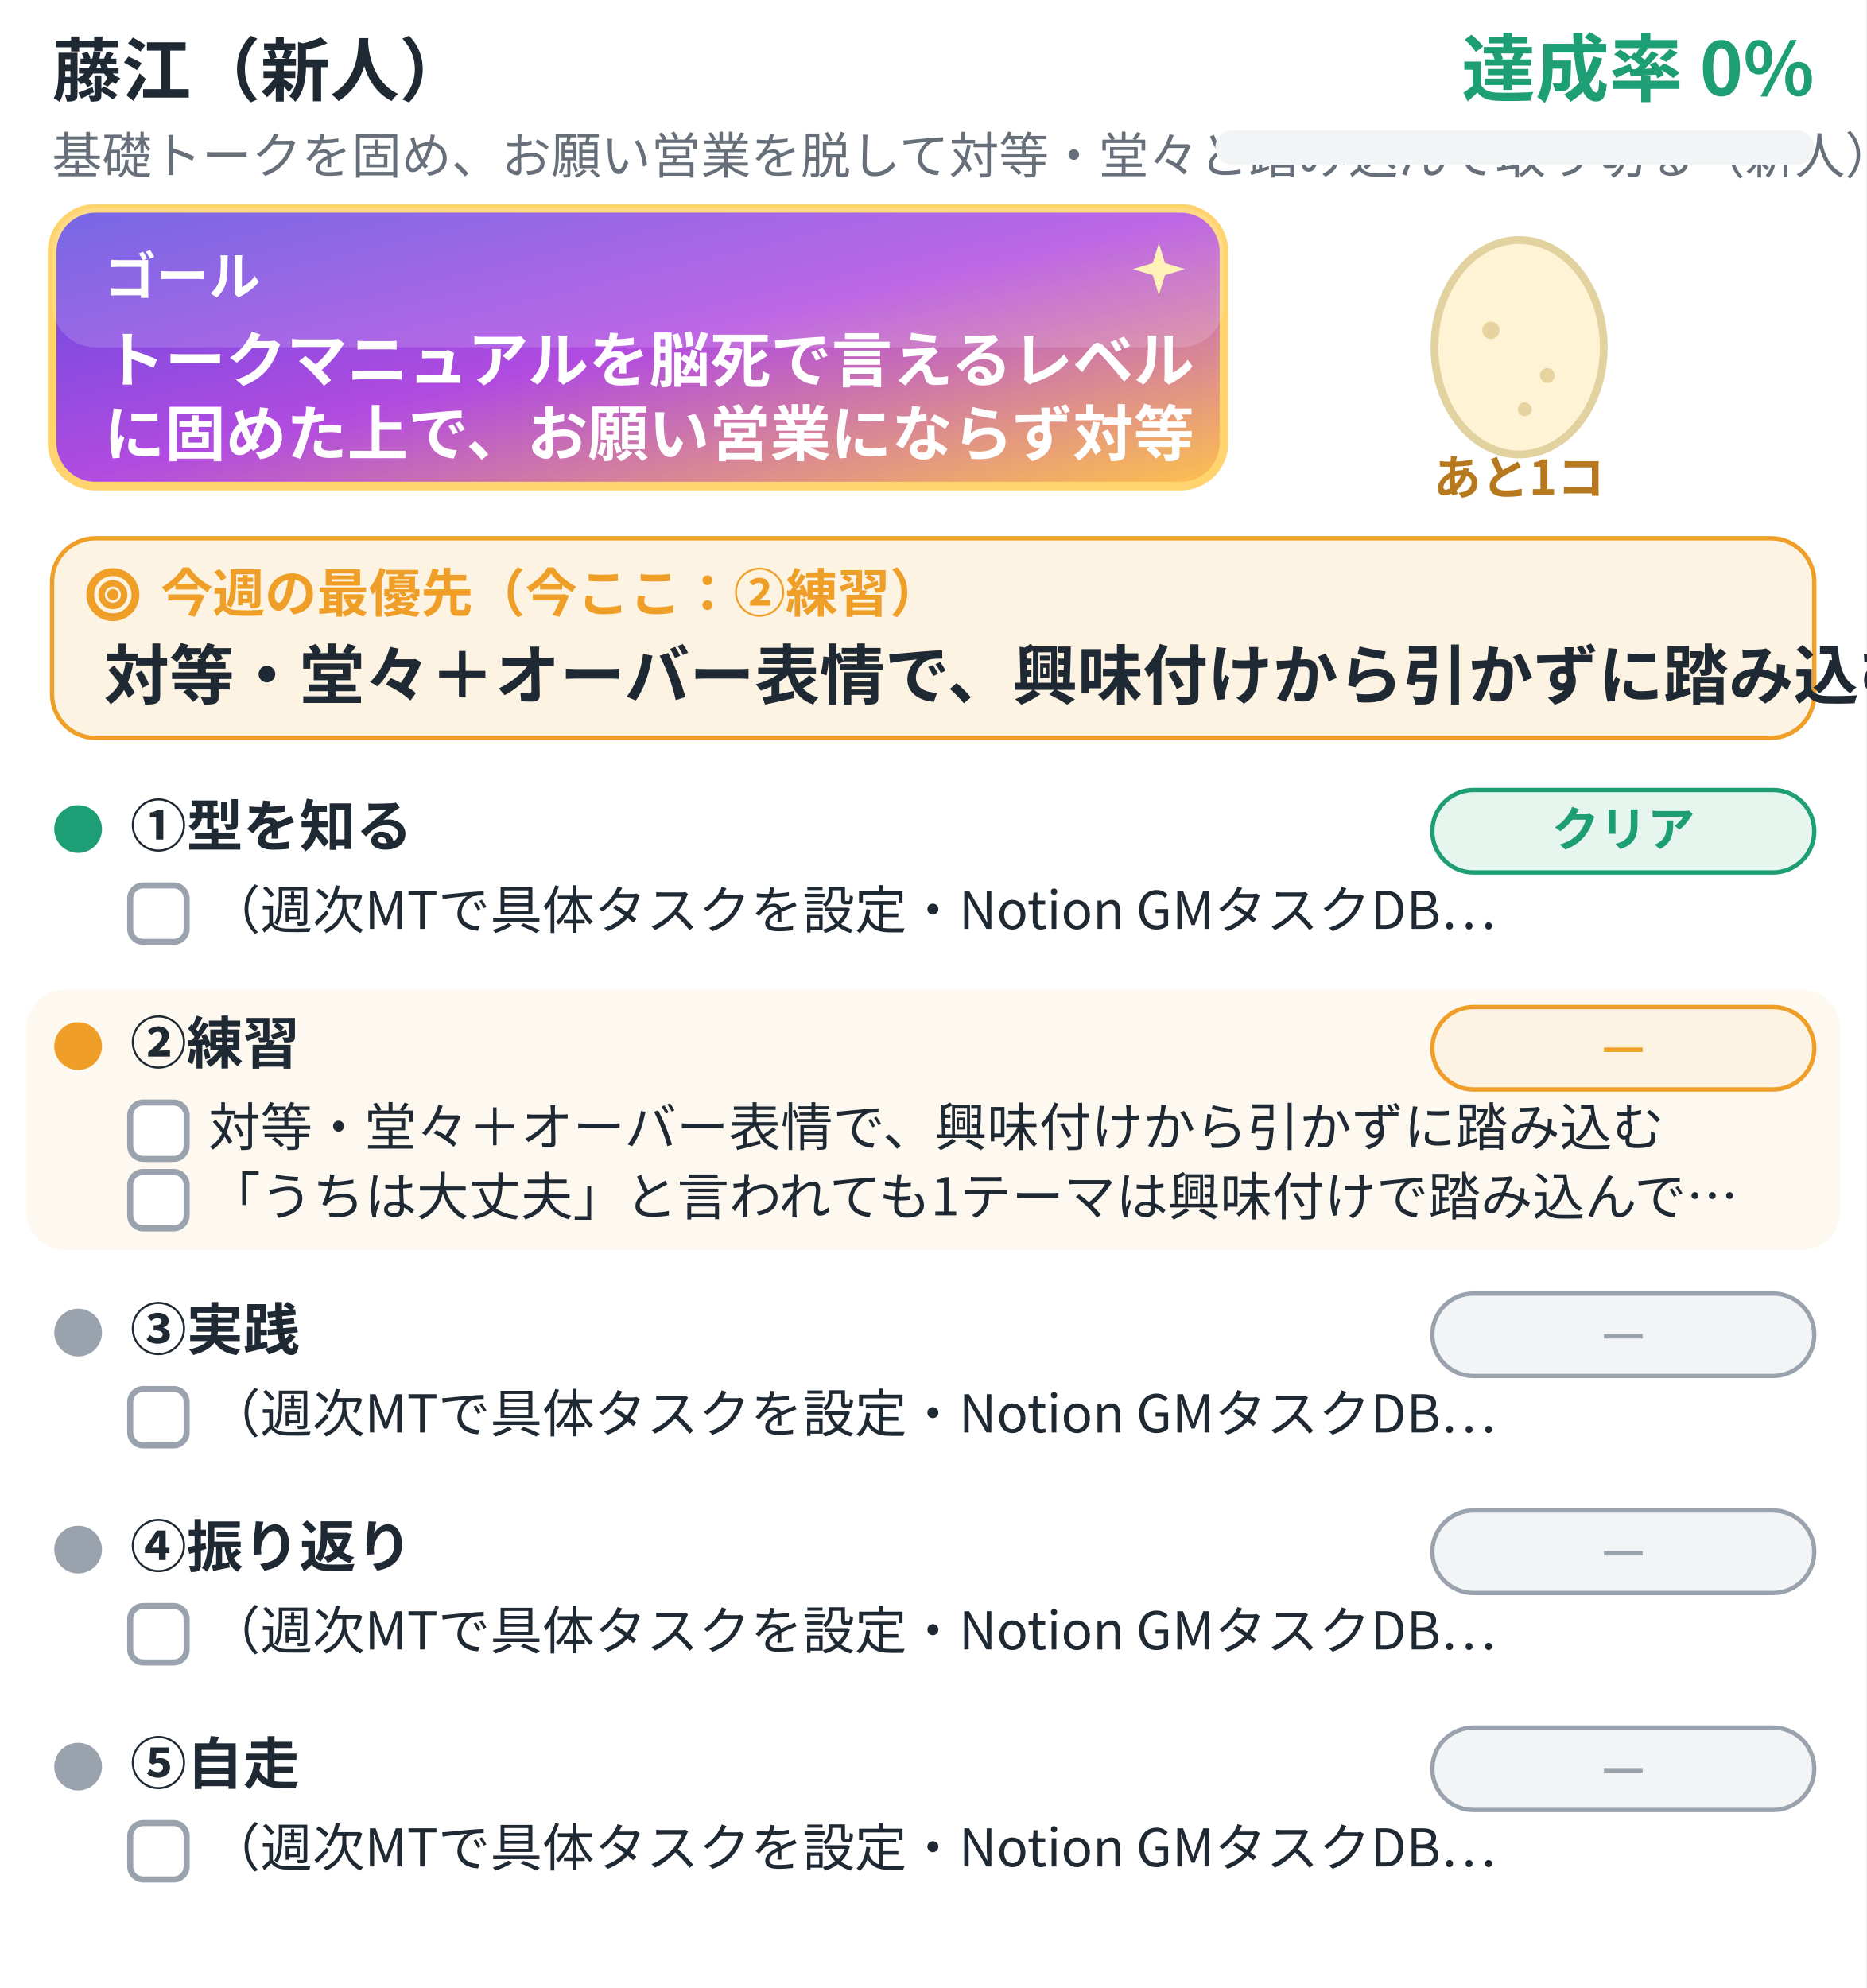
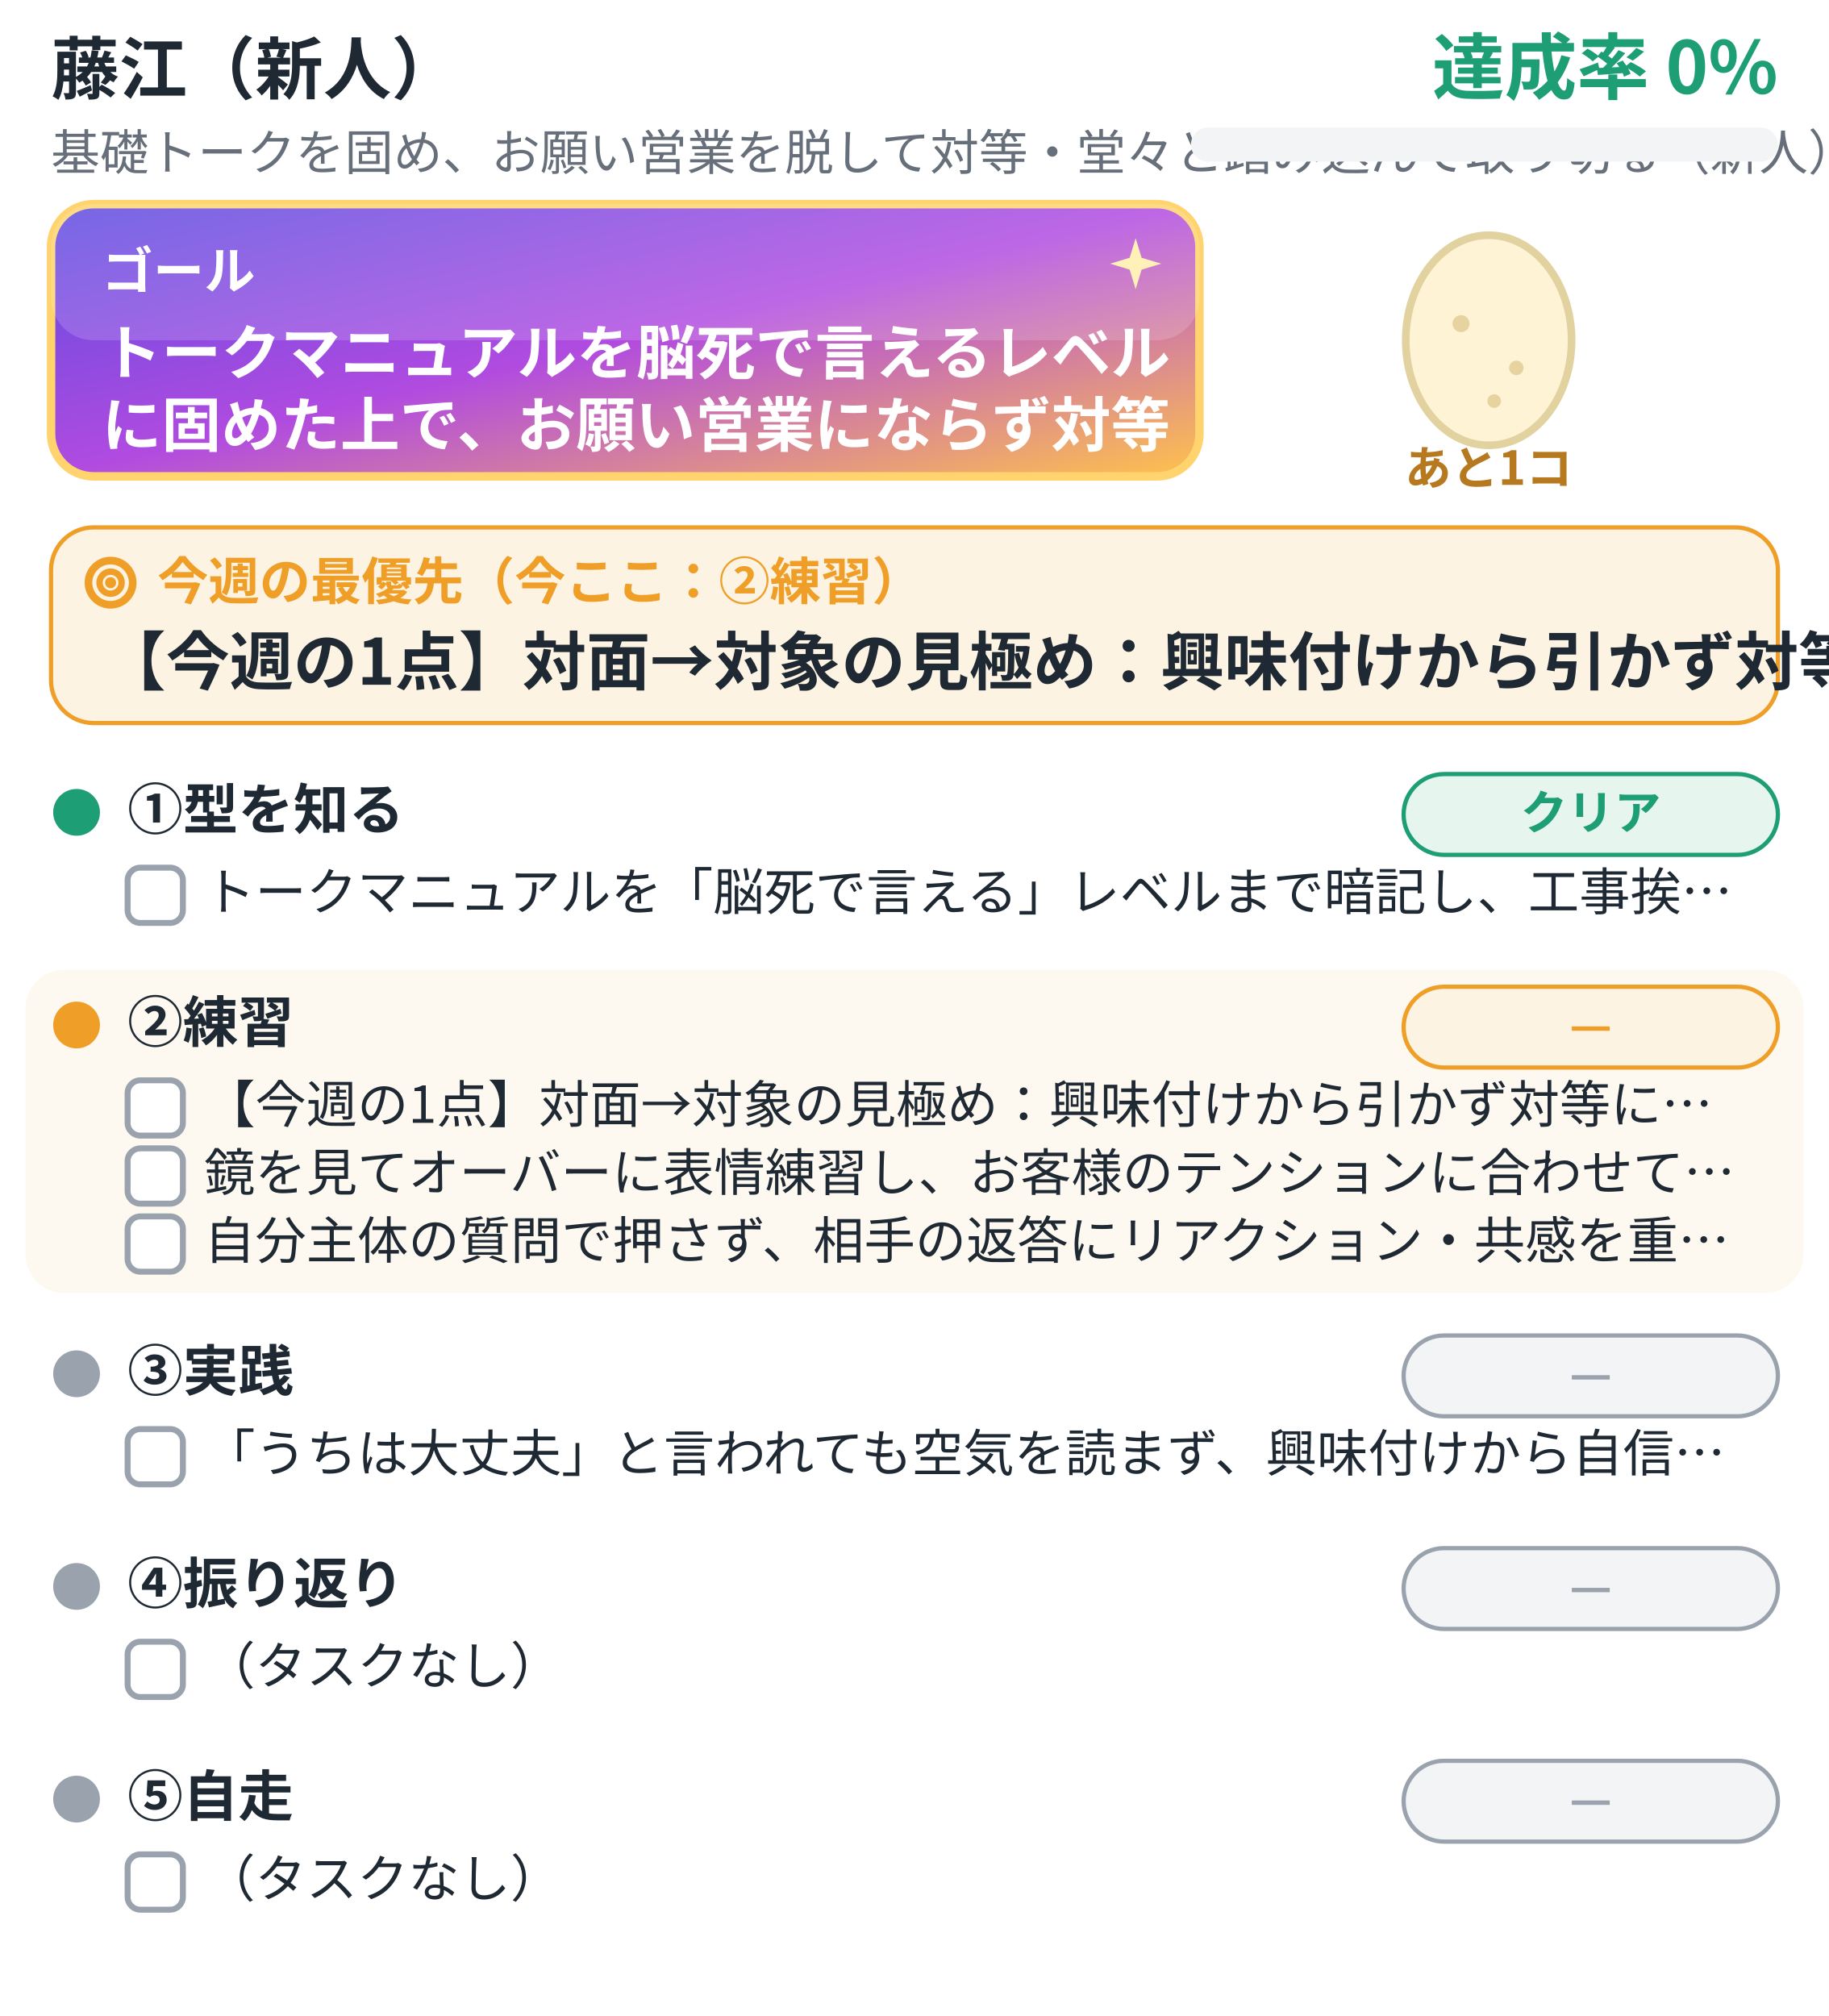
- <svg xmlns="http://www.w3.org/2000/svg" viewBox="0 0 430 458" font-family="Hiragino Sans, 'Noto Sans CJK JP', 'Yu Gothic', sans-serif" width="430" height="458">
+ <svg xmlns="http://www.w3.org/2000/svg" viewBox="0 0 430 474" font-family="Hiragino Sans, 'Noto Sans CJK JP', 'Yu Gothic', sans-serif" width="430" height="474">
  <defs>
    <linearGradient id="goalGrad" x1="0" y1="0" x2="1" y2="1">
      <stop offset="0" stop-color="#5B4BE0" />
      <stop offset="0.5" stop-color="#B14BE0" />
      <stop offset="1" stop-color="#FFC24B" />
    </linearGradient>
    <linearGradient id="phx" x1="0" y1="0" x2="0" y2="1">
      <stop offset="0" stop-color="#FFE259" />
      <stop offset="0.5" stop-color="#FF9A00" />
      <stop offset="1" stop-color="#FF3D00" />
    </linearGradient>
    <linearGradient id="phx2" x1="0" y1="0" x2="0" y2="1">
      <stop offset="0" stop-color="#FFF0A0" />
      <stop offset="1" stop-color="#FF7A00" />
    </linearGradient>
    <linearGradient id="hen" x1="0" y1="0" x2="1" y2="1">
      <stop offset="0" stop-color="#37C9B0" />
      <stop offset="0.6" stop-color="#3DA0E8" />
      <stop offset="1" stop-color="#7A5BE0" />
    </linearGradient>
    <linearGradient id="pcock" x1="0" y1="0" x2="0" y2="1">
      <stop offset="0" stop-color="#2BD0C0" />
      <stop offset="0.55" stop-color="#2E8FD0" />
      <stop offset="1" stop-color="#2E4BB0" />
    </linearGradient>
    <linearGradient id="gold" x1="0" y1="0" x2="0" y2="1">
      <stop offset="0" stop-color="#FFF0A8" />
      <stop offset="0.5" stop-color="#F2C230" />
      <stop offset="1" stop-color="#C8901A" />
    </linearGradient>
  </defs>
-   <rect x="0" y="0" width="430" height="458" fill="#fff" />
+   <rect x="0" y="0" width="430" height="474" fill="#fff" />
  <text x="12" y="22" font-size="16" font-weight="700" fill="#1F2933">藤江（新人）</text>
  <text x="12" y="40" font-size="11.5" fill="#67707A">基礎トークを固め、お願い営業を脱して対等・堂々と踏み込んで取り切る（新人）</text>
  <text x="418" y="22" text-anchor="end" font-size="17" font-weight="700" fill="#1D9E75">達成率 0%</text>
  <rect x="280" y="30" width="138" height="8" rx="4" fill="#F2F4F6" />
  <rect x="280" y="30" width="0" height="8" rx="4" fill="#1D9E75" />
  <rect x="12" y="48" width="270" height="64" rx="10" fill="url(#goalGrad)" stroke="#FFD36E" stroke-width="2" />
  <rect x="12" y="48" width="270" height="32.0" rx="10" fill="#fff" opacity="0.16" />
  <text x="24" y="68" font-size="12" font-weight="700" fill="#fff">ゴール</text>
  <polygon points="267.0,56.0 268.4,60.6 273.0,62.0 268.4,63.4 267.0,68.0 265.6,63.4 261.0,62.0 265.6,60.6" fill="#FFF1B8" />
  <text x="24" y="88" font-size="14" font-weight="600" fill="#fff">トークマニュアルを脳死で言えるレベル</text>
  <text x="24" y="105" font-size="14" font-weight="600" fill="#fff">に固めた上で、お願い営業にならず対等</text>
  <ellipse cx="350.0" cy="80.0" rx="19.5" ry="24.7" fill="#FFF3D6" />
  <ellipse cx="350.0" cy="80.0" rx="19.5" ry="24.7" fill="none" stroke="#E2D2A0" stroke-width="1.8" />
  <circle cx="343.5" cy="76.1" r="2.0" fill="#E6D3A0" />
  <circle cx="356.5" cy="86.5" r="1.7" fill="#E6D3A0" />
  <circle cx="351.3" cy="94.3" r="1.6" fill="#E6D3A0" />
  <text x="350" y="114" text-anchor="middle" font-size="11" font-weight="700" fill="#B7791F">あと1コ</text>
  <rect x="12" y="124" width="406" height="46" rx="10" fill="#FDF3E2" stroke="#EF9F27" />
  <circle cx="26" cy="137" r="5.2" fill="none" stroke="#EF9F27" stroke-width="1.8" />
  <circle cx="26" cy="137" r="2.6" fill="none" stroke="#EF9F27" stroke-width="1.5" />
  <circle cx="26" cy="137" r="1.3" fill="#EF9F27" />
  <text x="37" y="141" font-size="12" font-weight="700" fill="#EF9F27">今週の最優先（今ここ：②練習）</text>
-   <text x="24" y="161" font-size="15" font-weight="700" fill="#1F2933">対等・堂々＋オーバー表情で、興味付けから引かずに踏み込む</text>
+   <text x="24" y="161" font-size="15" font-weight="700" fill="#1F2933">【今週の1点】対面→対象の見極め：興味付けから引かず対等に…</text>
  <circle cx="18" cy="191" r="5.5" fill="#1D9E75" />
  <text x="30" y="195" font-size="13" font-weight="700" fill="#1F2933">①型を知る</text>
  <rect x="330" y="182" width="88" height="19" rx="9.5" fill="#E7F5EF" stroke="#1D9E75" />
  <text x="374" y="195" text-anchor="middle" font-size="11" font-weight="700" fill="#1D9E75">クリア</text>
  <rect x="30" y="204" width="13" height="13" rx="3" fill="#fff" stroke="#9AA3AD" stroke-width="1.4" />
-   <text x="48" y="214" font-size="12" fill="#1F2933">（週次MTで具体タスクを設定・Notion GMタスクDB…</text>
-   <rect x="6" y="228" width="418" height="60" rx="9" fill="#FDF3E2" opacity="0.5" />
+   <text x="48" y="214" font-size="12" fill="#1F2933">トークマニュアルを「脳死で言える」レベルまで暗記し、工事挨…</text>
+   <rect x="6" y="228" width="418" height="76" rx="9" fill="#FDF3E2" opacity="0.5" />
  <circle cx="18" cy="241" r="5.5" fill="#EF9F27" />
  <text x="30" y="245" font-size="13" font-weight="700" fill="#1F2933">②練習</text>
  <rect x="330" y="232" width="88" height="19" rx="9.5" fill="#FDF3E2" stroke="#EF9F27" />
  <text x="374" y="245" text-anchor="middle" font-size="11" font-weight="700" fill="#EF9F27">—</text>
  <rect x="30" y="254" width="13" height="13" rx="3" fill="#fff" stroke="#9AA3AD" stroke-width="1.4" />
-   <text x="48" y="264" font-size="12" fill="#1F2933">対等・堂々＋オーバー表情で、興味付けから引かずに踏み込む</text>
+   <text x="48" y="264" font-size="12" fill="#1F2933">【今週の1点】対面→対象の見極め：興味付けから引かず対等に…</text>
  <rect x="30" y="270" width="13" height="13" rx="3" fill="#fff" stroke="#9AA3AD" stroke-width="1.4" />
-   <text x="48" y="280" font-size="12" fill="#1F2933">「うちは大丈夫」と言われても1テーマは興味付けで踏み込んで…</text>
-   <circle cx="18" cy="307" r="5.5" fill="#9AA3AD" />
-   <text x="30" y="311" font-size="13" font-weight="700" fill="#1F2933">③実践</text>
-   <rect x="330" y="298" width="88" height="19" rx="9.5" fill="#F2F4F6" stroke="#9AA3AD" />
-   <text x="374" y="311" text-anchor="middle" font-size="11" font-weight="700" fill="#9AA3AD">—</text>
-   <rect x="30" y="320" width="13" height="13" rx="3" fill="#fff" stroke="#9AA3AD" stroke-width="1.4" />
-   <text x="48" y="330" font-size="12" fill="#1F2933">（週次MTで具体タスクを設定・Notion GMタスクDB…</text>
-   <circle cx="18" cy="357" r="5.5" fill="#9AA3AD" />
-   <text x="30" y="361" font-size="13" font-weight="700" fill="#1F2933">④振り返り</text>
-   <rect x="330" y="348" width="88" height="19" rx="9.5" fill="#F2F4F6" stroke="#9AA3AD" />
-   <text x="374" y="361" text-anchor="middle" font-size="11" font-weight="700" fill="#9AA3AD">—</text>
-   <rect x="30" y="370" width="13" height="13" rx="3" fill="#fff" stroke="#9AA3AD" stroke-width="1.4" />
-   <text x="48" y="380" font-size="12" fill="#1F2933">（週次MTで具体タスクを設定・Notion GMタスクDB…</text>
-   <circle cx="18" cy="407" r="5.5" fill="#9AA3AD" />
-   <text x="30" y="411" font-size="13" font-weight="700" fill="#1F2933">⑤自走</text>
-   <rect x="330" y="398" width="88" height="19" rx="9.5" fill="#F2F4F6" stroke="#9AA3AD" />
-   <text x="374" y="411" text-anchor="middle" font-size="11" font-weight="700" fill="#9AA3AD">—</text>
-   <rect x="30" y="420" width="13" height="13" rx="3" fill="#fff" stroke="#9AA3AD" stroke-width="1.4" />
-   <text x="48" y="430" font-size="12" fill="#1F2933">（週次MTで具体タスクを設定・Notion GMタスクDB…</text>
+   <text x="48" y="280" font-size="12" fill="#1F2933">鏡を見てオーバーに表情練習し、お客様のテンションに合わせて…</text>
+   <rect x="30" y="286" width="13" height="13" rx="3" fill="#fff" stroke="#9AA3AD" stroke-width="1.4" />
+   <text x="48" y="296" font-size="12" fill="#1F2933">自分主体の質問で押さず、相手の返答にリアクション・共感を重…</text>
+   <circle cx="18" cy="323" r="5.5" fill="#9AA3AD" />
+   <text x="30" y="327" font-size="13" font-weight="700" fill="#1F2933">③実践</text>
+   <rect x="330" y="314" width="88" height="19" rx="9.5" fill="#F2F4F6" stroke="#9AA3AD" />
+   <text x="374" y="327" text-anchor="middle" font-size="11" font-weight="700" fill="#9AA3AD">—</text>
+   <rect x="30" y="336" width="13" height="13" rx="3" fill="#fff" stroke="#9AA3AD" stroke-width="1.4" />
+   <text x="48" y="346" font-size="12" fill="#1F2933">「うちは大丈夫」と言われても空気を読まず、興味付けから自信…</text>
+   <circle cx="18" cy="373" r="5.5" fill="#9AA3AD" />
+   <text x="30" y="377" font-size="13" font-weight="700" fill="#1F2933">④振り返り</text>
+   <rect x="330" y="364" width="88" height="19" rx="9.5" fill="#F2F4F6" stroke="#9AA3AD" />
+   <text x="374" y="377" text-anchor="middle" font-size="11" font-weight="700" fill="#9AA3AD">—</text>
+   <rect x="30" y="386" width="13" height="13" rx="3" fill="#fff" stroke="#9AA3AD" stroke-width="1.4" />
+   <text x="48" y="396" font-size="12" fill="#1F2933">（タスクなし）</text>
+   <circle cx="18" cy="423" r="5.5" fill="#9AA3AD" />
+   <text x="30" y="427" font-size="13" font-weight="700" fill="#1F2933">⑤自走</text>
+   <rect x="330" y="414" width="88" height="19" rx="9.5" fill="#F2F4F6" stroke="#9AA3AD" />
+   <text x="374" y="427" text-anchor="middle" font-size="11" font-weight="700" fill="#9AA3AD">—</text>
+   <rect x="30" y="436" width="13" height="13" rx="3" fill="#fff" stroke="#9AA3AD" stroke-width="1.4" />
+   <text x="48" y="446" font-size="12" fill="#1F2933">（タスクなし）</text>
</svg>
